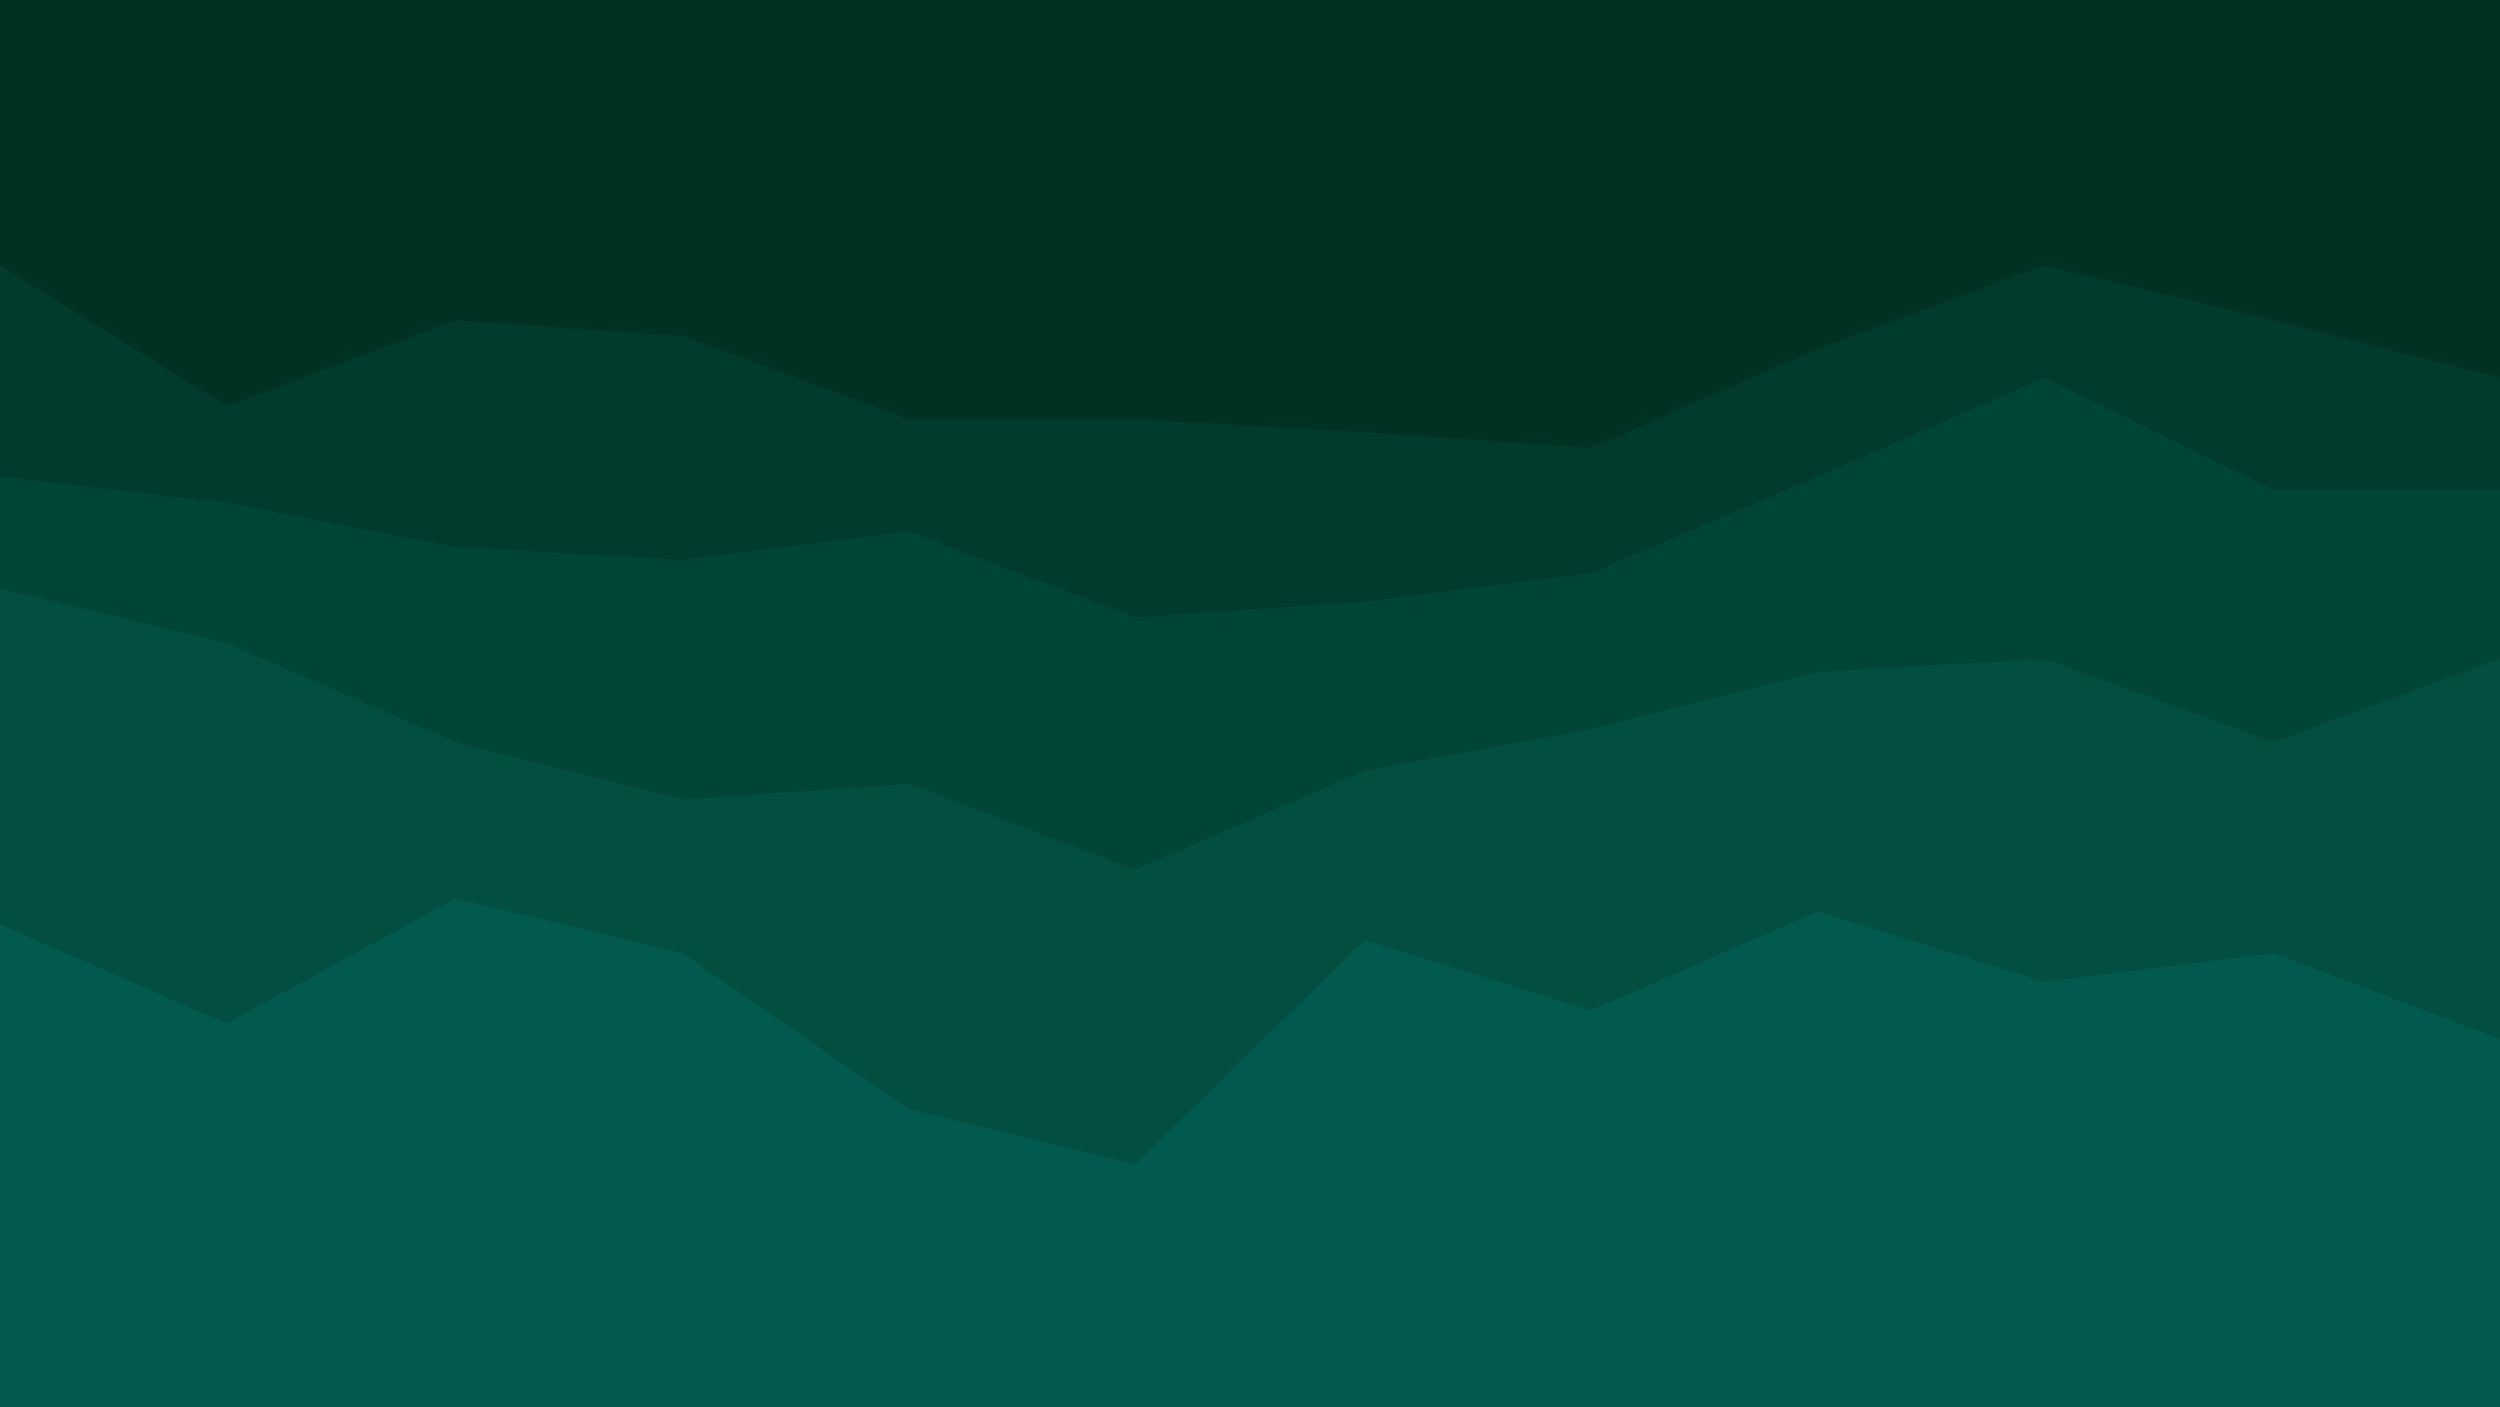
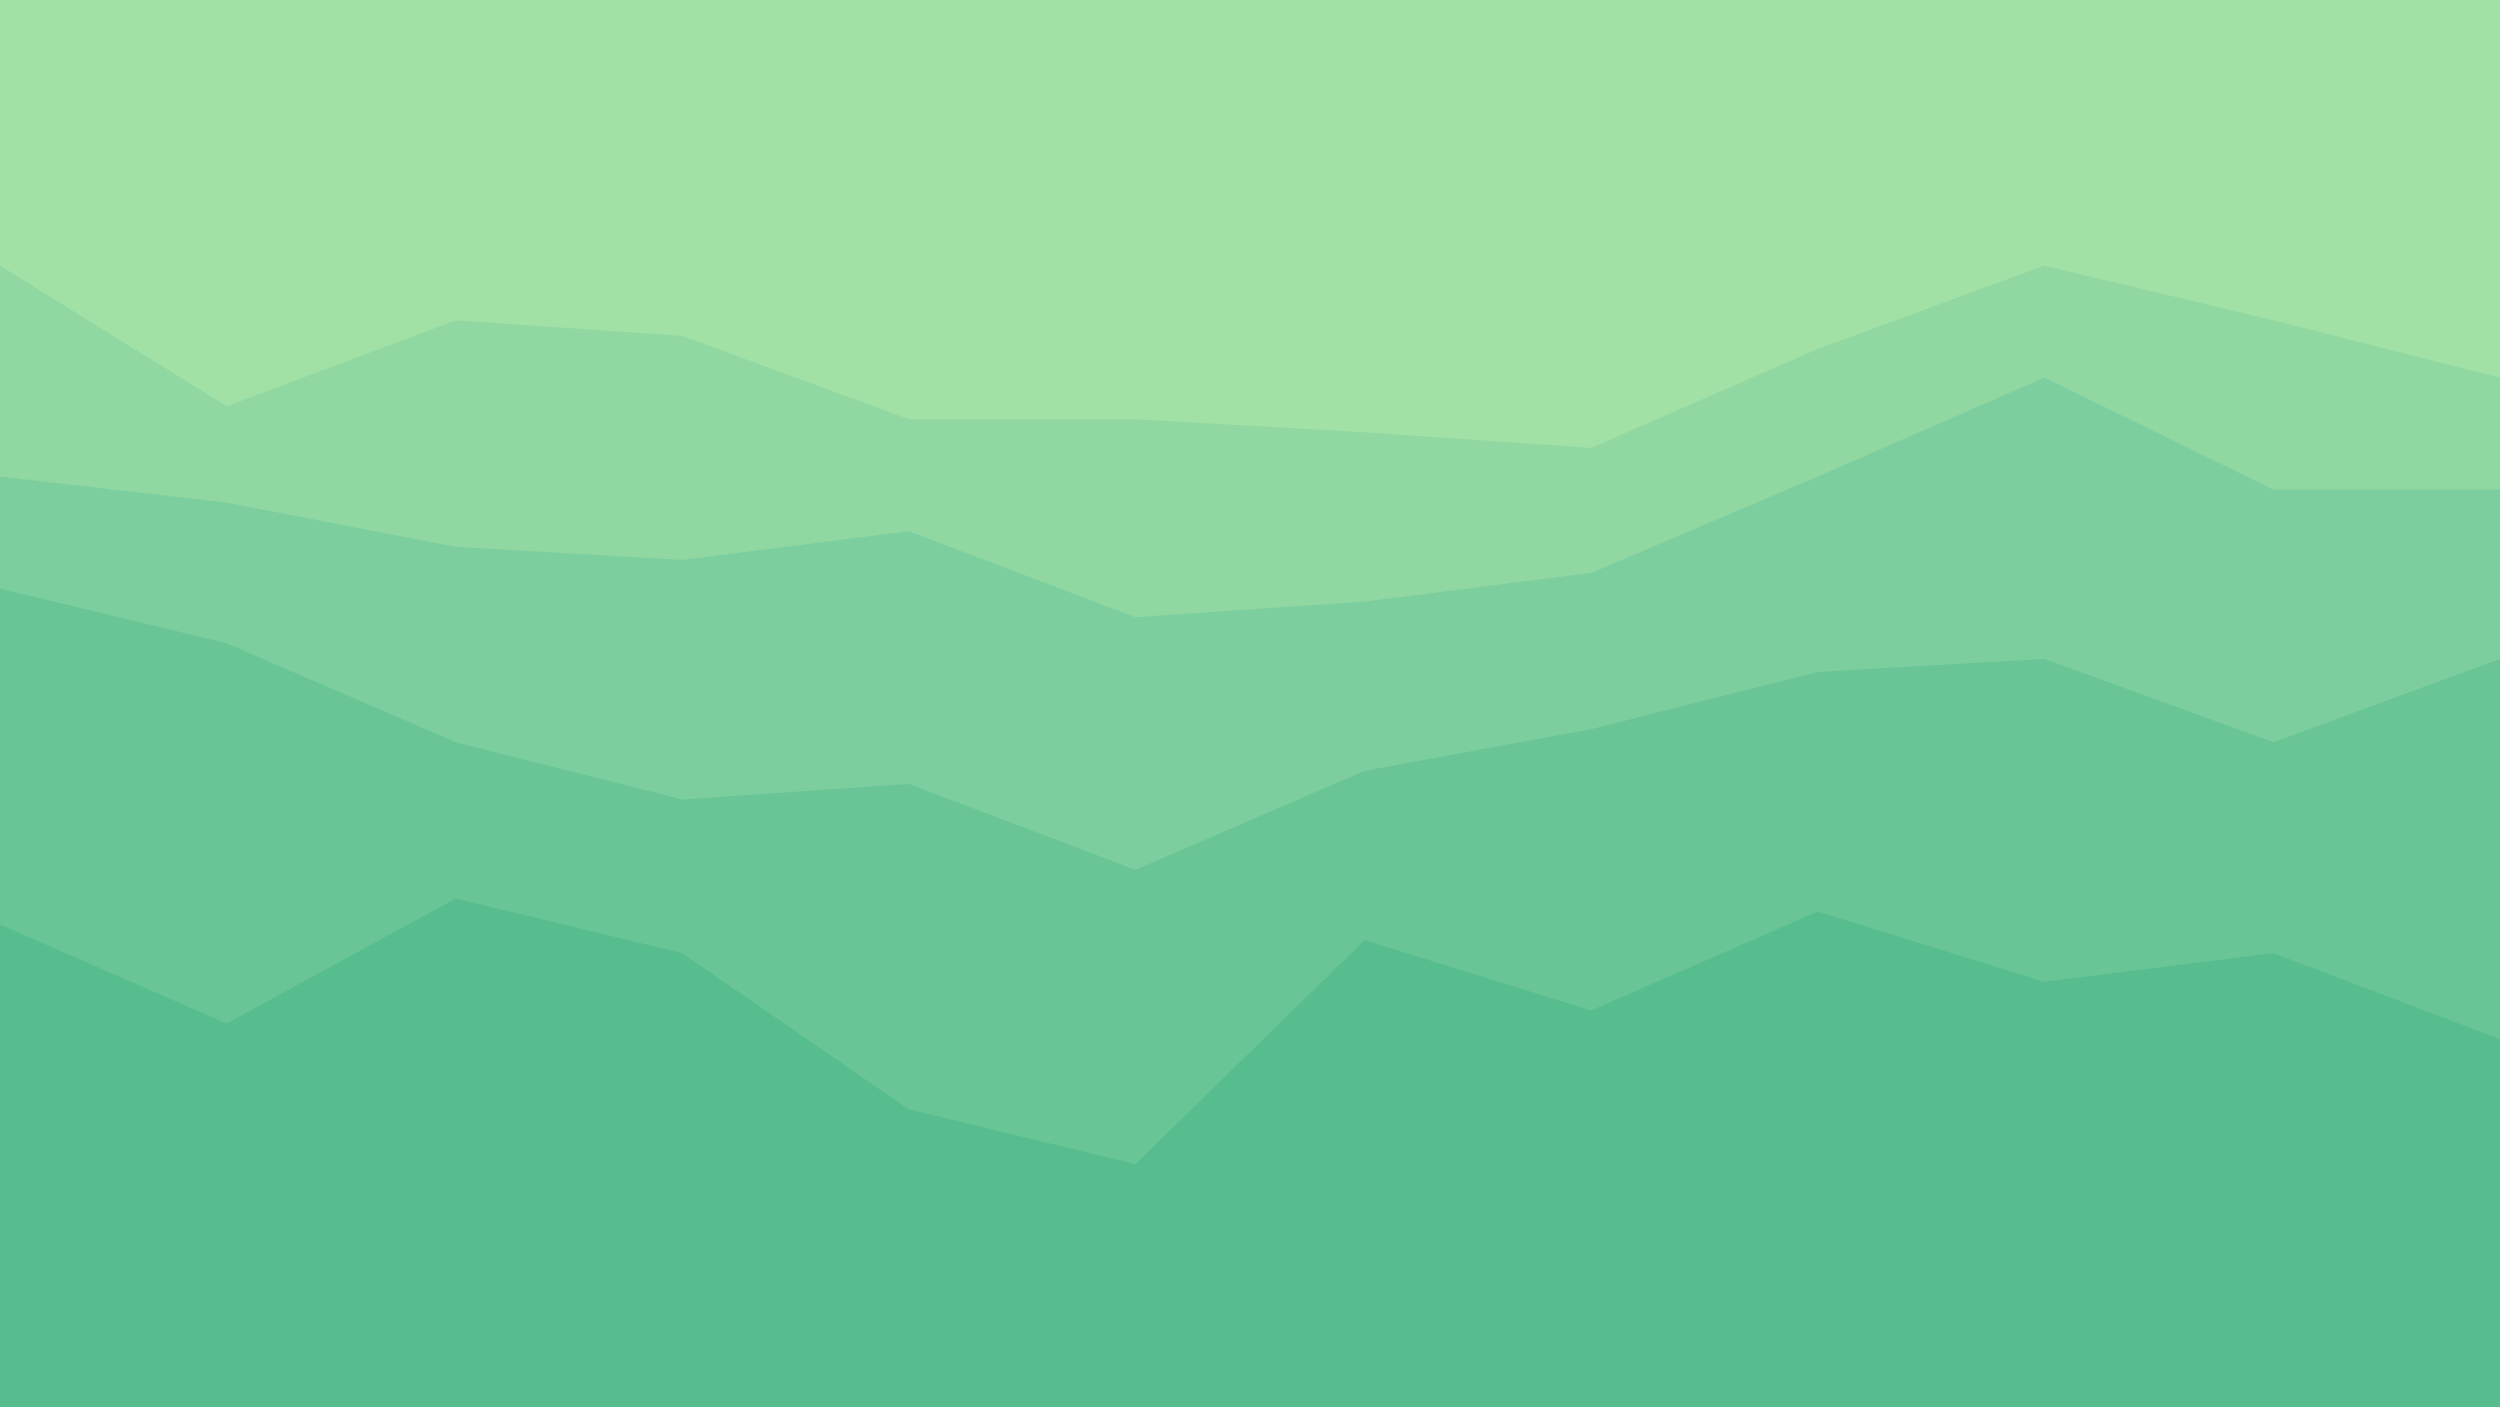
<svg xmlns="http://www.w3.org/2000/svg" id="visual" viewBox="0 0 960 540" width="960" height="540" version="1.1">
-   <path d="M0 104L87 158L175 125L262 131L349 163L436 163L524 168L611 174L698 136L785 104L873 125L960 147L960 0L873 0L785 0L698 0L611 0L524 0L436 0L349 0L262 0L175 0L87 0L0 0Z" fill="#003223" />
-   <path d="M0 185L87 195L175 212L262 217L349 206L436 239L524 233L611 222L698 185L785 147L873 190L960 190L960 145L873 123L785 102L698 134L611 172L524 166L436 161L349 161L262 129L175 123L87 156L0 102Z" fill="#013b2d" />
-   <path d="M0 228L87 249L175 287L262 309L349 303L436 336L524 298L611 282L698 260L785 255L873 287L960 255L960 188L873 188L785 145L698 183L611 220L524 231L436 237L349 204L262 215L175 210L87 193L0 183Z" fill="#014537" />
-   <path d="M0 357L87 395L175 347L262 368L349 428L436 449L524 363L611 390L698 352L785 379L873 368L960 401L960 253L873 285L785 253L698 258L611 280L524 296L436 334L349 301L262 307L175 285L87 247L0 226Z" fill="#024f42" />
-   <path d="M0 541L87 541L175 541L262 541L349 541L436 541L524 541L611 541L698 541L785 541L873 541L960 541L960 399L873 366L785 377L698 350L611 388L524 361L436 447L349 426L262 366L175 345L87 393L0 355Z" fill="#02594e" />
+   <path d="M0 104L87 158L175 125L262 131L349 163L436 163L524 168L611 174L698 136L785 104L873 125L960 147L960 0L873 0L785 0L698 0L611 0L524 0L436 0L349 0L262 0L175 0L87 0L0 0Z" fill="#a2e1a5" />
+   <path d="M0 185L87 195L175 212L262 217L349 206L436 239L524 233L611 222L698 185L785 147L873 190L960 190L960 145L873 123L785 102L698 134L611 172L524 166L436 161L349 161L262 129L175 123L87 156L0 102Z" fill="#90d7a2" />
+   <path d="M0 228L87 249L175 287L262 309L349 303L436 336L524 298L611 282L698 260L785 255L873 287L960 255L960 188L873 188L785 145L698 183L611 220L524 231L436 237L349 204L262 215L175 210L87 193L0 183Z" fill="#7dce9f" />
+   <path d="M0 357L87 395L175 347L262 368L349 428L436 449L524 363L611 390L698 352L785 379L873 368L960 401L960 253L873 285L785 253L698 258L611 280L524 296L436 334L349 301L262 307L175 285L87 247L0 226Z" fill="#6ac596" />
+   <path d="M0 541L87 541L175 541L262 541L349 541L436 541L524 541L611 541L698 541L785 541L873 541L960 541L960 399L873 366L785 377L698 350L611 388L524 361L436 447L349 426L262 366L175 345L87 393L0 355Z" fill="#58bd8e" />
</svg>
